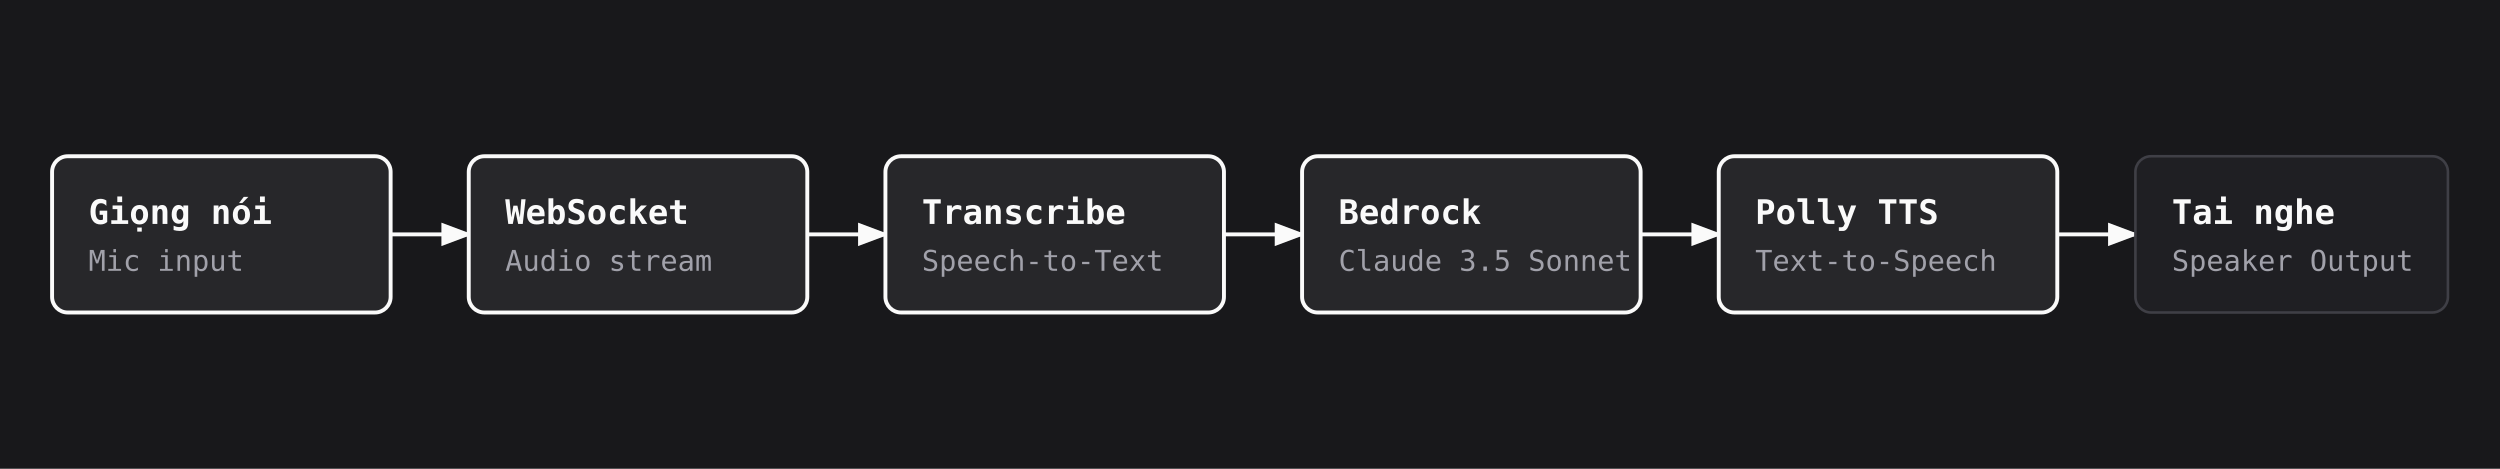
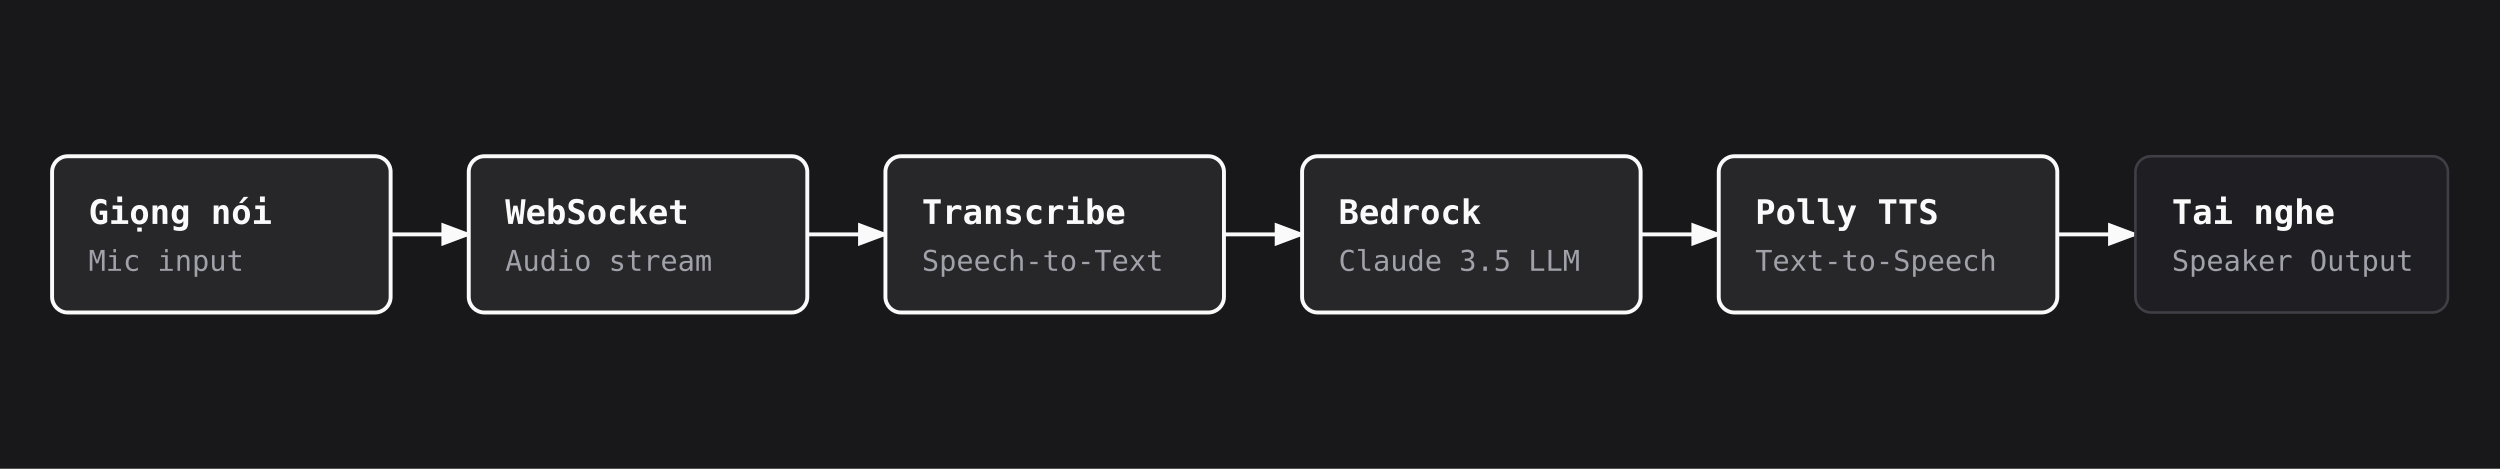
<svg xmlns="http://www.w3.org/2000/svg" viewBox="0 0 960 180" width="960" height="180">
  <style>
    text { font-family: ui-monospace, SFMono-Regular, Menlo, Consolas, monospace; }
    .nm { font-size: 13px; font-weight: 600; fill: #fafafa; }
    .dt { font-size: 11px; fill: #a1a1aa; }
    .al { font-size: 11px; fill: #a1a1aa; }
  </style>
  <defs>
    <marker id="arr-main-dark" markerWidth="8" markerHeight="6" refX="7" refY="3" orient="auto">
      <polygon points="0 0, 8 3, 0 6" fill="#fafafa" />
    </marker>
    <marker id="arr-sec-dark" markerWidth="8" markerHeight="6" refX="7" refY="3" orient="auto">
      <polygon points="0 0, 8 3, 0 6" fill="#a1a1aa" />
    </marker>
    <marker id="arr-acc-dark" markerWidth="8" markerHeight="6" refX="7" refY="3" orient="auto-start-reverse">
      <polygon points="0 0, 8 3, 0 6" fill="#60a5fa" />
    </marker>
  </defs>
  <rect width="960" height="180" fill="#18181b" />
  <path d="M 150 90 H 180" fill="none" stroke="#fafafa" stroke-width="1.5" marker-end="url(#arr-main-dark)" />
  <path d="M 310 90 H 340" fill="none" stroke="#fafafa" stroke-width="1.5" marker-end="url(#arr-main-dark)" />
  <path d="M 470 90 H 500" fill="none" stroke="#fafafa" stroke-width="1.5" marker-end="url(#arr-main-dark)" />
  <path d="M 630 90 H 660" fill="none" stroke="#fafafa" stroke-width="1.5" marker-end="url(#arr-main-dark)" />
  <path d="M 790 90 H 820" fill="none" stroke="#fafafa" stroke-width="1.5" marker-end="url(#arr-main-dark)" />
  <rect x="20" y="60" width="130" height="60" rx="6" fill="#27272a" stroke="#fafafa" stroke-width="1.5" />
  <text x="34" y="86" class="nm">Giọng nói</text>
  <text x="34" y="104" class="dt">Mic input</text>
  <rect x="180" y="60" width="130" height="60" rx="6" fill="#27272a" stroke="#fafafa" stroke-width="1.5" />
  <text x="194" y="86" class="nm">WebSocket</text>
  <text x="194" y="104" class="dt">Audio stream</text>
  <rect x="340" y="60" width="130" height="60" rx="6" fill="#27272a" stroke="#fafafa" stroke-width="1.5" />
  <text x="354" y="86" class="nm">Transcribe</text>
  <text x="354" y="104" class="dt">Speech-to-Text</text>
  <rect x="500" y="60" width="130" height="60" rx="6" fill="#27272a" stroke="#fafafa" stroke-width="1.5" />
  <text x="514" y="86" class="nm">Bedrock</text>
-   <text x="514" y="104" class="dt">Claude 3.5 Sonnet</text>
+   <text x="514" y="104" class="dt">Claude 3.5 LLM</text>
  <rect x="660" y="60" width="130" height="60" rx="6" fill="#27272a" stroke="#fafafa" stroke-width="1.5" />
  <text x="674" y="86" class="nm">Polly TTS</text>
  <text x="674" y="104" class="dt">Text-to-Speech</text>
  <rect x="820" y="60" width="120" height="60" rx="6" fill="#1f1f23" stroke="#3f3f46" stroke-width="1.0" />
  <text x="834" y="86" class="nm">Tai nghe</text>
  <text x="834" y="104" class="dt">Speaker Output</text>
</svg>
